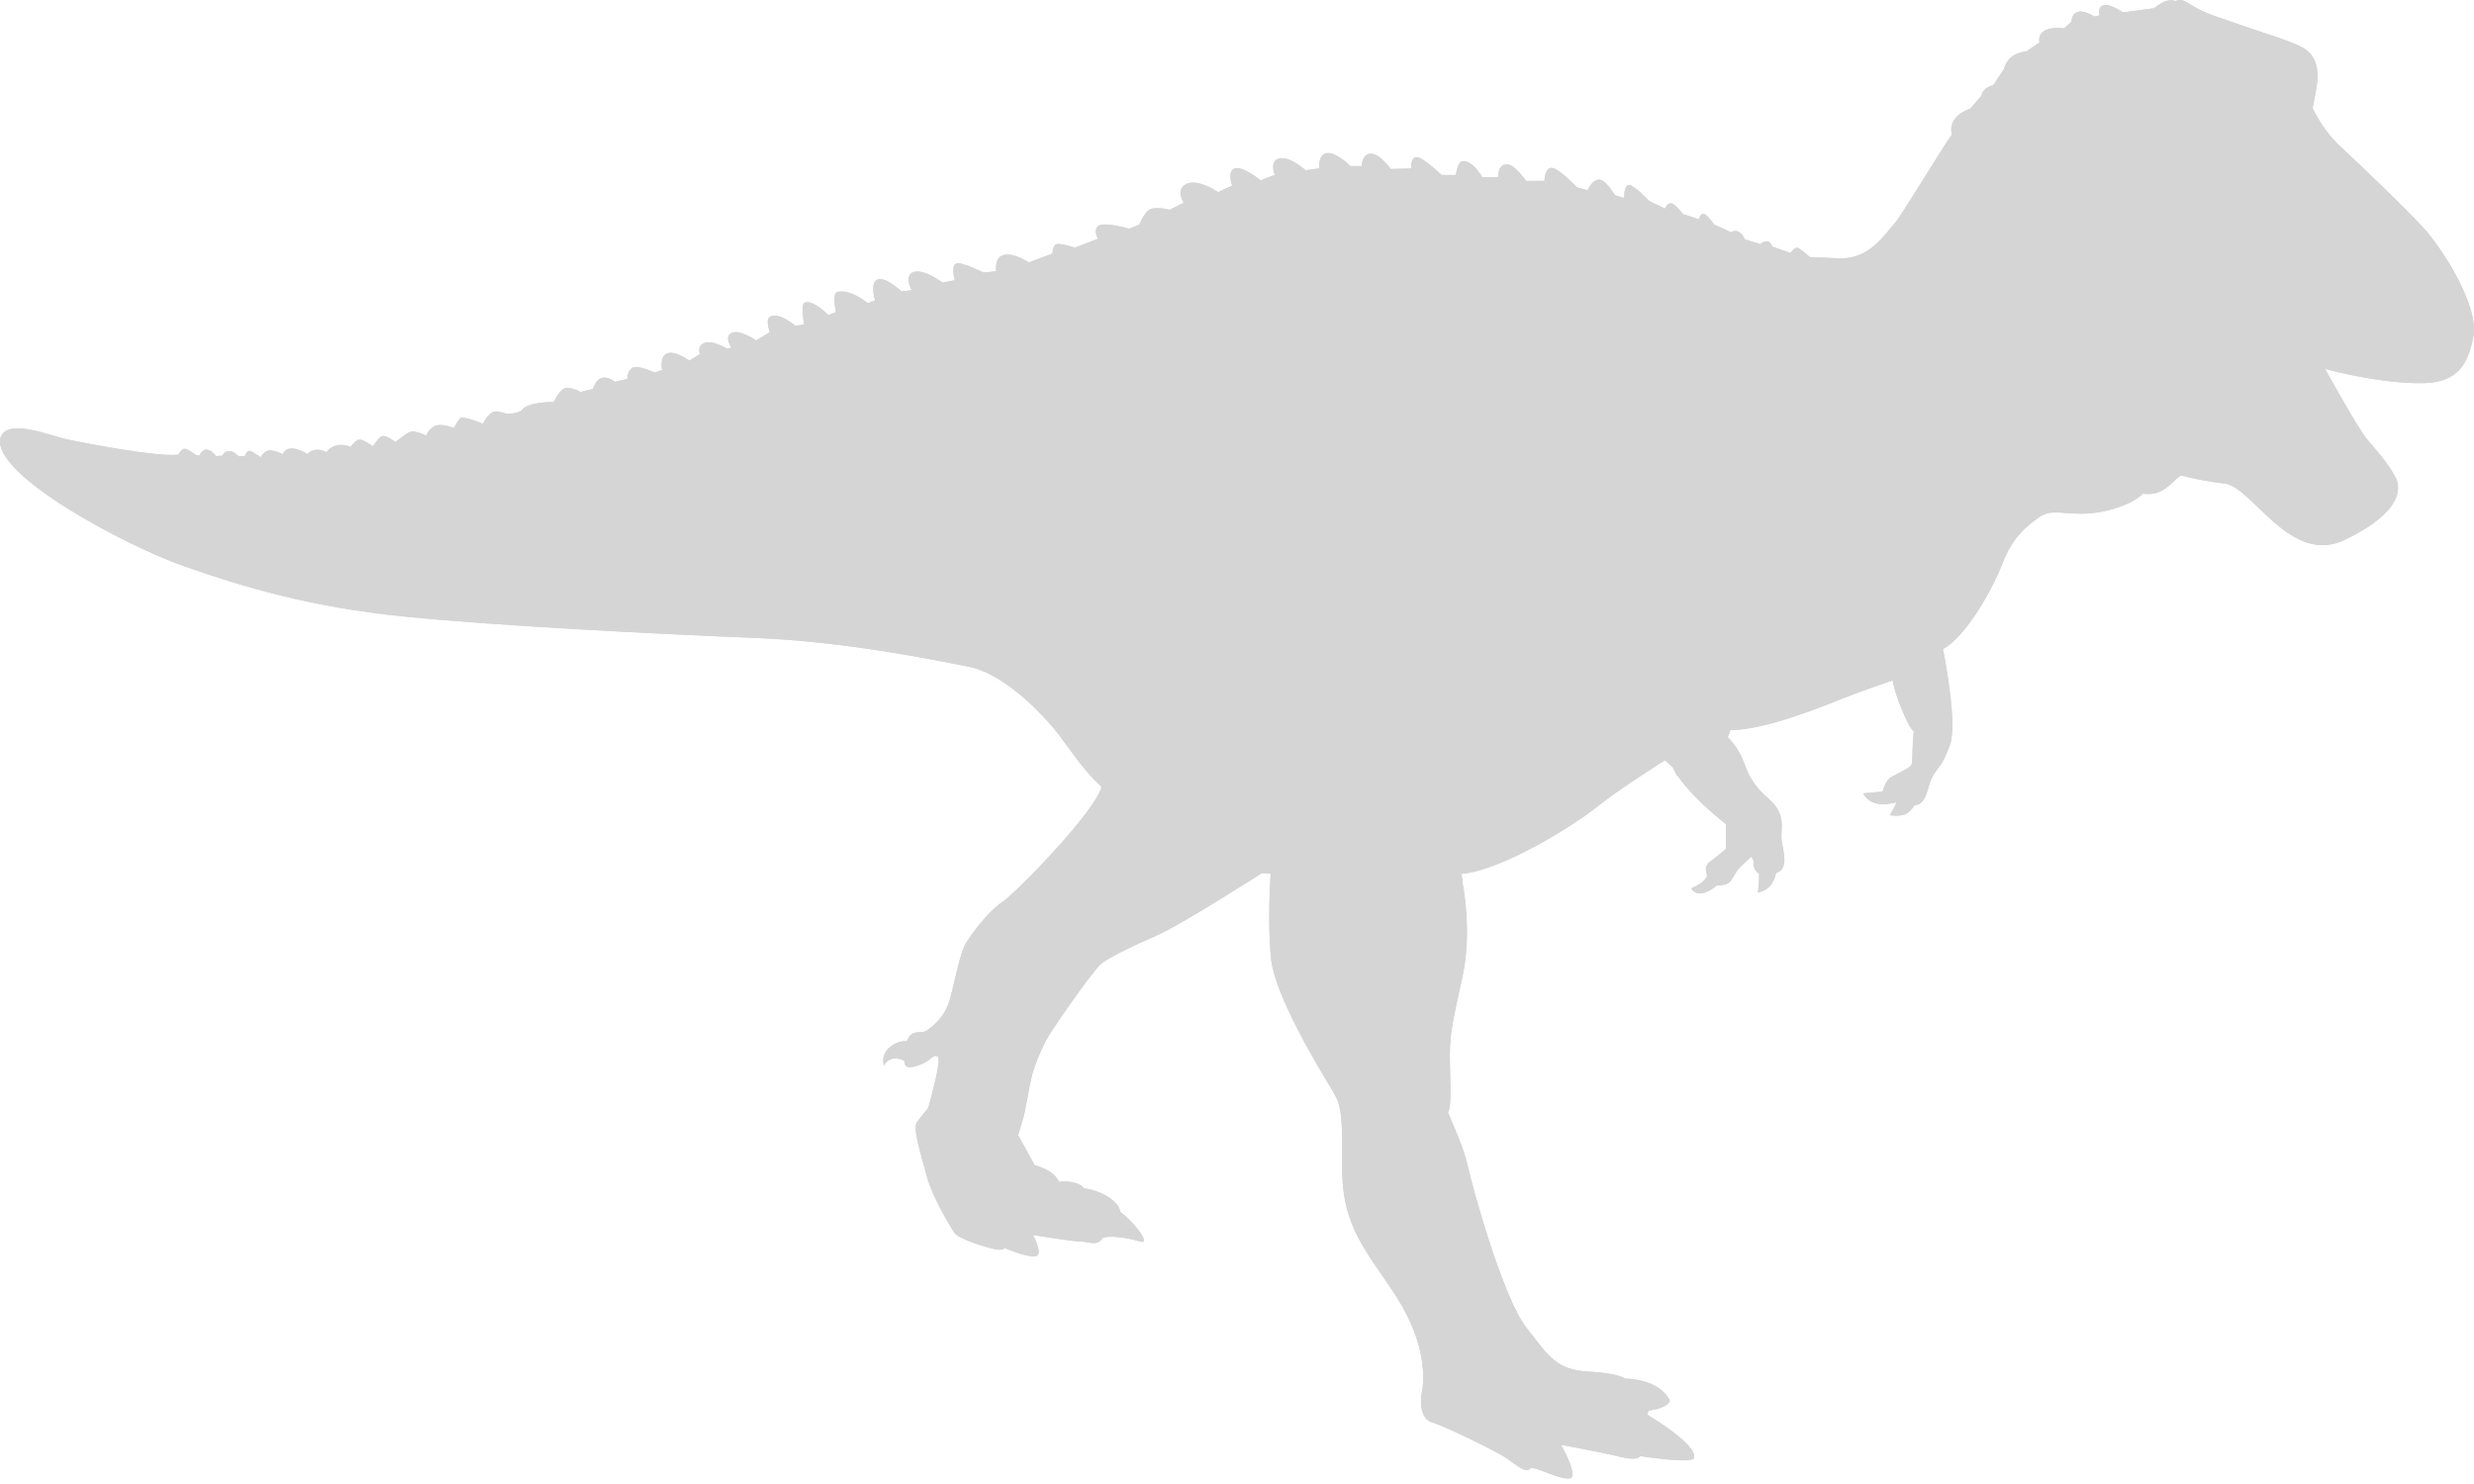
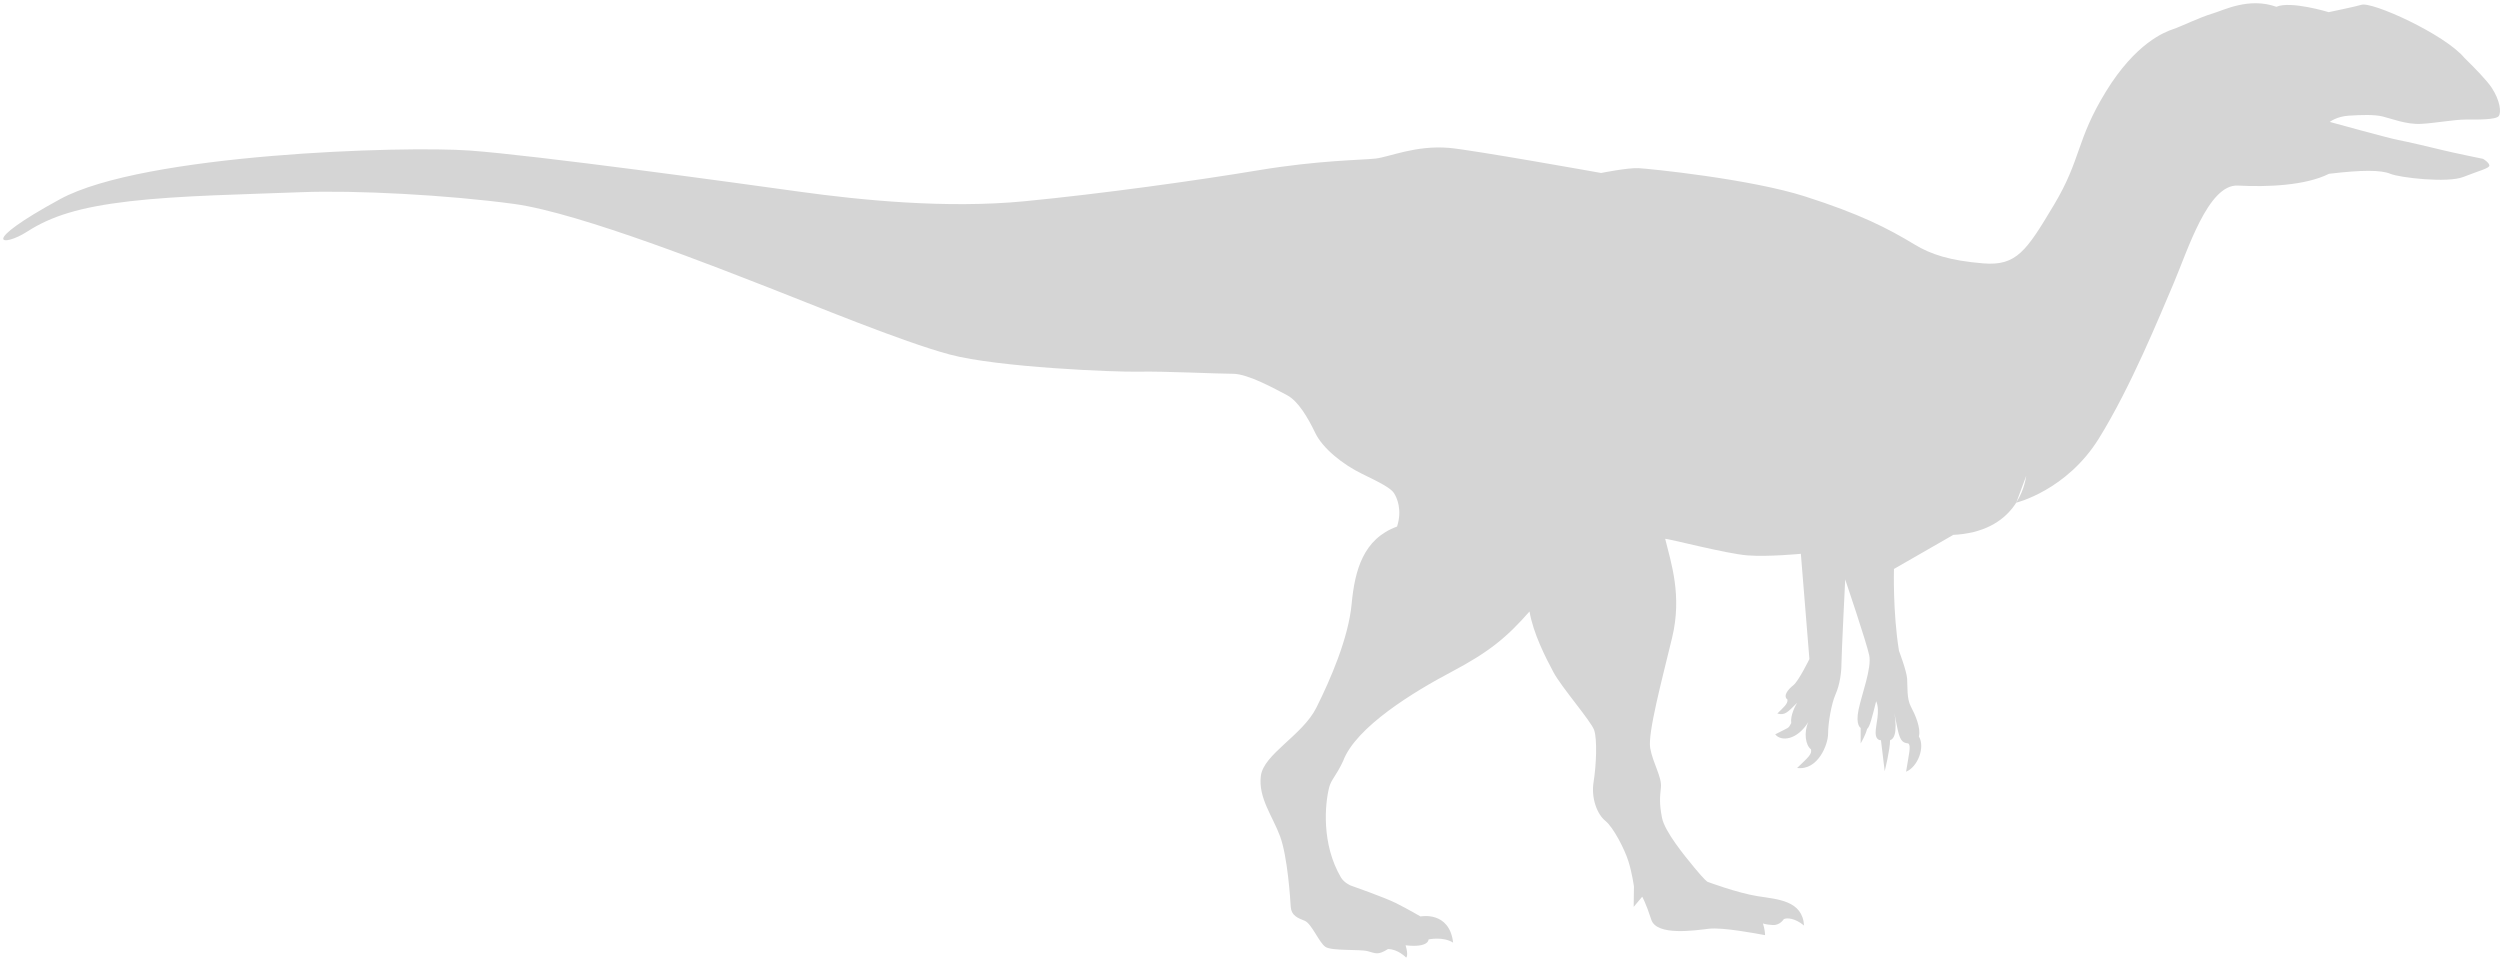
- <svg xmlns="http://www.w3.org/2000/svg" width="250px" height="150px" viewBox="0 0 250 150" version="1.1">
+ <svg xmlns="http://www.w3.org/2000/svg" width="250px" height="96px" viewBox="0 0 250 96" version="1.1">
  <defs />
  <g id="Symbols" stroke="none" stroke-width="1" fill="none" fill-rule="evenodd">
-     <g id="dino-bodyshape/theropod/2" fill="#D5D5D5">
-       <path d="M220.273,0 C220.135,0.005 219.99,0.041 219.828,0.115 C218.931,-0.303 217.678,0.832 217.678,0.832 L214.51,1.25 C214.51,1.25 213.195,0.294 212.54,0.534 C211.88,0.772 212.178,1.549 212.178,1.549 L211.64,1.669 C211.64,1.669 209.491,0.234 209.311,2.207 L208.596,2.862 C208.596,2.862 205.785,2.446 206.084,4.298 L204.768,5.195 C204.768,5.195 202.916,5.255 202.498,6.987 L201.424,8.602 C201.424,8.602 200.347,8.839 200.227,9.676 C199.749,10.214 199.092,10.991 199.092,10.991 C199.092,10.991 196.762,11.648 197.24,13.62 C196.585,14.397 192.209,21.727 191.444,22.585 C190.429,23.72 188.875,26.229 185.888,26.111 L182.899,25.991 C182.899,25.991 181.822,25.034 181.583,25.034 C181.345,25.034 180.926,25.571 180.926,25.571 L179.073,24.916 C179.073,24.916 178.834,23.899 177.879,24.675 L176.325,24.197 C176.325,24.197 175.847,22.942 174.892,23.48 C174.472,23.243 173.218,22.705 173.218,22.705 C173.218,22.705 172.501,21.627 172.141,21.627 C171.783,21.627 171.664,22.167 171.664,22.167 L170.049,21.627 C170.049,21.627 169.274,20.551 168.856,20.551 C168.437,20.551 168.257,21.09 168.257,21.09 L166.642,20.313 C166.642,20.313 165.03,18.581 164.551,18.699 C164.073,18.819 164.134,20.014 164.134,20.014 L163.178,19.716 C163.178,19.716 162.222,18.042 161.506,18.162 C160.787,18.282 160.43,19.238 160.43,19.238 L159.353,18.941 C159.353,18.941 157.5,16.967 156.785,16.967 C156.068,16.967 156.068,18.282 156.068,18.282 L154.214,18.282 C154.214,18.282 152.959,16.429 152.124,16.609 C151.287,16.787 151.407,17.922 151.407,17.922 L149.793,17.922 C149.793,17.922 148.776,16.07 147.701,16.31 C147.283,16.487 147.104,17.684 147.104,17.684 L145.669,17.684 C145.669,17.684 143.815,15.89 143.16,15.89 C142.501,15.89 142.621,17.027 142.621,17.027 L140.531,17.086 C140.531,17.086 139.394,15.473 138.497,15.533 C137.602,15.593 137.602,16.787 137.602,16.787 L136.467,16.787 C136.467,16.787 135.093,15.412 134.135,15.473 C133.179,15.533 133.299,17.027 133.299,17.027 L131.926,17.207 C131.926,17.207 130.369,15.773 129.295,16.012 C128.22,16.25 128.818,17.684 128.818,17.684 L127.383,18.222 C127.383,18.222 125.531,16.727 124.753,17.027 C123.977,17.326 124.516,18.759 124.516,18.759 L123.081,19.416 C123.081,19.416 121.11,18.042 119.913,18.581 C118.718,19.118 119.616,20.493 119.616,20.493 L118.18,21.21 C118.18,21.21 117.104,20.911 116.387,21.09 C115.671,21.27 115.134,22.705 115.134,22.705 L114.117,23.123 C114.117,23.123 111.608,22.405 111.01,22.823 C110.413,23.243 110.95,24.137 110.95,24.137 L108.617,25.034 C108.617,25.034 107.187,24.557 106.765,24.675 C106.349,24.794 106.349,25.631 106.349,25.631 L103.96,26.528 C103.96,26.528 102.584,25.571 101.508,25.752 C100.431,25.931 100.671,27.424 100.671,27.424 L99.355,27.544 C99.355,27.544 97.145,26.409 96.607,26.648 C96.07,26.886 96.488,28.321 96.488,28.321 L95.233,28.56 C95.233,28.56 93.441,27.186 92.366,27.484 C91.29,27.784 92.124,29.337 92.124,29.337 L91.109,29.457 C91.109,29.457 89.438,27.903 88.66,28.26 C87.881,28.62 88.421,30.353 88.421,30.353 L87.703,30.652 C87.703,30.652 85.909,29.156 84.597,29.515 C84.059,29.697 84.476,31.547 84.476,31.547 L83.7,31.845 C83.7,31.845 82.147,30.233 81.31,30.592 C80.893,30.712 81.25,32.802 81.25,32.802 L80.355,32.922 C80.355,32.922 78.858,31.609 77.904,31.967 C77.247,32.147 77.786,33.579 77.786,33.579 L76.41,34.416 C76.41,34.416 74.797,33.281 73.958,33.637 C73.121,33.999 73.9,35.134 73.9,35.134 L73.483,35.253 C73.483,35.253 72.046,34.356 71.211,34.656 C70.374,34.953 70.734,35.79 70.734,35.79 L69.657,36.448 C69.657,36.448 68.164,35.374 67.385,35.731 C66.61,36.091 66.907,37.405 66.907,37.405 L66.132,37.645 C66.132,37.645 64.459,36.866 63.921,37.165 C63.383,37.463 63.383,38.3 63.383,38.3 L62.129,38.6 C62.129,38.6 61.531,38.06 60.874,38.18 C60.215,38.3 59.917,39.315 59.917,39.315 L58.66,39.615 C58.66,39.615 57.466,38.957 56.926,39.315 C56.391,39.675 55.971,40.631 55.971,40.631 C55.971,40.631 53.224,40.572 52.685,41.527 C51.678,41.954 51.175,41.828 50.749,41.703 C50.517,41.636 50.308,41.566 50.056,41.587 C49.341,41.646 48.803,42.843 48.803,42.843 C48.803,42.843 46.771,41.946 46.471,42.306 C46.174,42.663 45.874,43.26 45.874,43.26 C45.874,43.26 44.557,42.721 43.902,43.081 C43.242,43.44 43.066,44.036 43.066,44.036 C43.066,44.036 41.93,43.44 41.391,43.68 C40.854,43.92 39.956,44.693 39.956,44.693 C39.956,44.693 38.881,43.798 38.464,44.156 C38.044,44.516 37.685,45.113 37.685,45.113 C37.685,45.113 36.552,44.278 36.192,44.455 C35.833,44.635 35.417,45.173 35.417,45.173 C35.417,45.173 33.983,44.455 32.966,45.71 C31.769,45.053 31.054,45.888 31.054,45.888 C31.054,45.888 29.095,44.62 28.581,45.913 C28.581,45.913 28.282,45.691 27.502,45.54 C26.72,45.392 26.349,46.211 26.349,46.211 C26.349,46.211 25.976,45.952 25.456,45.652 C24.935,45.355 24.748,46.099 24.748,46.099 L24.118,46.135 C23,44.948 22.441,46.062 22.441,46.062 L21.845,46.099 C20.658,44.685 20.173,46.025 20.173,46.025 C20.173,46.025 19.914,45.986 19.8,45.986 C18.537,45.056 18.462,45.28 18.018,45.952 C15.822,46.211 8.681,44.799 7.008,44.463 C5.07,44.075 0.684,42.157 0.039,44.278 C-0.816,47.977 12.648,55.152 18.625,57.243 C24.599,59.336 31.352,61.368 40.854,62.322 C50.353,63.279 67.088,64.116 76.17,64.474 C85.254,64.833 94.038,66.626 97.922,67.401 C101.808,68.18 105.872,72.781 107.005,74.275 C108.141,75.768 109.336,77.68 111.306,79.534 C110.77,81.923 102.763,90.17 101.268,91.187 C99.774,92.202 98.222,94.356 97.623,95.309 C97.027,96.266 96.547,98.955 96.011,100.927 C95.473,102.899 94.218,103.734 93.678,104.153 C93.144,104.571 92.124,103.914 91.649,105.23 C90.452,105.171 88.898,106.185 89.317,107.74 C89.795,106.723 90.93,106.903 91.41,107.262 C91.349,108.217 92.426,107.859 93.262,107.5 C94.098,107.142 94.276,106.543 94.754,106.783 C95.233,107.022 93.799,111.981 93.799,111.981 C93.799,111.981 93.144,112.758 92.664,113.418 C92.184,114.073 93.144,116.942 93.678,118.974 C94.218,121.006 96.011,123.932 96.428,124.592 C96.848,125.247 99.654,126.084 100.552,126.266 C101.449,126.443 101.508,126.144 101.508,126.144 C101.508,126.144 103.72,127.101 104.617,126.981 C105.512,126.863 104.375,124.832 104.375,124.832 C104.375,124.832 108.381,125.487 109.158,125.487 C109.933,125.487 110.89,126.026 111.428,125.129 C112.085,124.832 114.057,125.129 115.192,125.487 C116.327,125.846 114.834,123.755 113.22,122.5 C113.04,121.423 111.366,120.348 109.516,120.108 C109.396,119.751 108.261,119.273 107.005,119.451 C106.467,118.196 104.557,117.779 104.557,117.779 L102.883,114.732 C102.883,114.732 103.24,113.536 103.421,112.938 C103.6,112.341 103.96,110.011 104.257,108.814 C104.557,107.62 105.153,106.245 105.63,105.29 C106.109,104.333 109.336,99.73 110.173,98.717 C111.01,97.7 110.89,97.7 111.548,97.221 C112.205,96.744 114.295,95.669 116.806,94.591 C119.315,93.517 127.503,88.258 127.503,88.258 L128.398,88.318 C128.398,88.318 128.042,93.457 128.46,97.043 C128.877,100.629 133.063,107.62 134.256,109.592 C135.45,111.564 135.69,111.683 135.63,117.897 C135.572,124.114 138.139,126.443 141.126,131.105 C144.114,135.766 143.937,139.41 143.698,140.606 C143.457,141.801 143.578,143.473 144.712,143.773 C145.849,144.073 151.107,146.642 152.184,147.357 C153.259,148.076 154.214,149.031 154.692,148.374 C155.469,148.374 157.323,149.451 158.517,149.451 C159.714,149.451 157.74,146.044 157.74,146.044 C157.74,146.044 161.744,146.762 163.658,147.24 C165.568,147.717 165.747,147.18 165.747,147.18 C165.747,147.18 171.126,148.016 171.188,147.357 C171.544,145.985 166.463,142.996 166.463,142.996 L166.583,142.578 C166.583,142.578 168.495,142.399 168.736,141.561 C167.6,139.29 164.195,139.352 164.195,139.352 C164.195,139.352 163.716,138.814 160.49,138.634 C157.263,138.454 156.545,137.14 154.214,134.151 C151.884,131.165 148.776,119.99 148.358,118.017 C147.939,116.047 146.864,113.775 146.326,112.46 C146.744,111.624 146.507,109.174 146.507,106.723 C146.507,104.273 146.864,103.018 147.819,98.537 C148.776,94.052 147.8,89.294 147.8,89.294 C147.8,89.294 147.761,88.399 147.643,88.337 C151.822,87.979 159.055,83.418 161.446,81.508 C163.834,79.592 168.257,76.844 168.257,76.844 L169.034,77.56 L169.454,78.399 L169.512,78.399 C171.248,80.908 174.413,83.298 174.413,83.298 L174.413,85.809 C174.413,85.809 173.577,86.524 172.92,87.004 C172.261,87.481 172.32,87.839 172.501,88.498 C172.381,89.034 171.664,89.453 170.884,89.813 C171.783,91.067 173.455,89.513 173.455,89.513 C173.455,89.513 173.817,89.513 174.355,89.395 C174.892,89.274 175.13,88.616 175.489,88.081 C175.847,87.541 176.984,86.584 176.984,86.584 C176.984,86.584 177.222,87.062 177.222,87.122 C177.042,87.899 177.759,88.318 177.759,88.318 C177.759,88.318 177.759,89.395 177.641,90.23 C178.298,90.05 179.113,89.751 179.473,88.258 C180.847,87.779 180.15,85.987 180.028,84.852 C179.91,83.717 180.566,82.343 178.716,80.729 C176.862,79.116 176.622,78.039 176.087,76.727 C175.549,75.41 174.592,74.515 174.592,74.515 L174.892,73.736 L174.892,73.796 C178.298,73.796 184.035,71.466 185.828,70.749 C187.62,70.032 189.83,69.254 191.264,68.777 C191.324,69.674 192.637,73.258 193.417,73.976 C193.236,74.275 193.296,76.904 193.177,77.264 C193.056,77.62 191.801,78.159 191.145,78.517 C190.485,78.877 190.249,80.011 190.249,80.011 C190.249,80.011 189.592,80.069 188.275,80.191 C189.173,81.923 191.624,81.088 191.624,81.088 C191.624,81.088 191.624,81.326 190.965,82.403 C192.399,82.58 192.879,82.281 193.476,81.386 C194.731,81.326 194.731,79.534 195.27,78.517 C195.806,77.5 196.283,77.5 197.06,75.231 C197.838,72.959 196.343,65.611 196.343,65.611 C198.734,64.296 201.424,59.396 202.381,56.886 C203.335,54.375 204.71,53.24 205.965,52.343 C207.221,51.446 208.057,51.926 210.386,51.926 C212.717,51.926 215.526,50.968 216.543,49.896 C218.573,50.193 219.351,48.817 220.365,48.042 C222.817,48.697 224.848,48.877 224.848,48.877 C227.657,49.296 231.481,57.243 236.979,54.554 C244.389,50.968 241.938,48.042 241.938,48.042 C241.461,47.024 240.026,45.35 239.191,44.396 C238.352,43.44 234.947,37.285 234.947,37.285 C237.339,37.943 241.82,38.839 245.045,38.719 C248.273,38.6 249.41,36.926 249.946,33.938 C249.981,33.743 249.998,33.539 250,33.323 L250,33.255 C249.977,30.144 246.753,25.055 244.867,23.002 C242.835,20.791 238.054,16.25 236.38,14.697 C234.71,13.141 233.691,10.931 233.691,10.931 C233.691,10.931 234.05,9.259 234.171,8.182 C234.29,7.107 234.05,5.555 232.736,4.836 C231.422,4.119 229.167,3.475 227.24,2.804 C224.669,1.907 223.236,1.49 222.099,0.892 C221.234,0.436 220.819,0.015 220.328,0 L220.273,0 Z" id="Clip-2" />
-       <path d="M220.273,0 C220.135,0.005 219.99,0.041 219.828,0.115 C218.931,-0.303 217.678,0.832 217.678,0.832 L214.51,1.25 C214.51,1.25 213.195,0.294 212.54,0.534 C211.88,0.772 212.178,1.549 212.178,1.549 L211.64,1.669 C211.64,1.669 209.491,0.234 209.311,2.207 L208.596,2.862 C208.596,2.862 205.785,2.446 206.084,4.298 L204.768,5.195 C204.768,5.195 202.916,5.255 202.498,6.987 L201.424,8.602 C201.424,8.602 200.347,8.839 200.227,9.676 C199.749,10.214 199.092,10.991 199.092,10.991 C199.092,10.991 196.762,11.648 197.24,13.62 C196.585,14.397 192.209,21.727 191.444,22.585 C190.429,23.72 188.875,26.229 185.888,26.111 L182.899,25.991 C182.899,25.991 181.822,25.034 181.583,25.034 C181.345,25.034 180.926,25.571 180.926,25.571 L179.073,24.916 C179.073,24.916 178.834,23.899 177.879,24.675 L176.325,24.197 C176.325,24.197 175.847,22.942 174.892,23.48 C174.472,23.243 173.218,22.705 173.218,22.705 C173.218,22.705 172.501,21.627 172.141,21.627 C171.783,21.627 171.664,22.167 171.664,22.167 L170.049,21.627 C170.049,21.627 169.274,20.551 168.856,20.551 C168.437,20.551 168.257,21.09 168.257,21.09 L166.642,20.313 C166.642,20.313 165.03,18.581 164.551,18.699 C164.073,18.819 164.134,20.014 164.134,20.014 L163.178,19.716 C163.178,19.716 162.222,18.042 161.506,18.162 C160.787,18.282 160.43,19.238 160.43,19.238 L159.353,18.941 C159.353,18.941 157.5,16.967 156.785,16.967 C156.068,16.967 156.068,18.282 156.068,18.282 L154.214,18.282 C154.214,18.282 152.959,16.429 152.124,16.609 C151.287,16.787 151.407,17.922 151.407,17.922 L149.793,17.922 C149.793,17.922 148.776,16.07 147.701,16.31 C147.283,16.487 147.104,17.684 147.104,17.684 L145.669,17.684 C145.669,17.684 143.815,15.89 143.16,15.89 C142.501,15.89 142.621,17.027 142.621,17.027 L140.531,17.086 C140.531,17.086 139.394,15.473 138.497,15.533 C137.602,15.593 137.602,16.787 137.602,16.787 L136.467,16.787 C136.467,16.787 135.093,15.412 134.135,15.473 C133.179,15.533 133.299,17.027 133.299,17.027 L131.926,17.207 C131.926,17.207 130.369,15.773 129.295,16.012 C128.22,16.25 128.818,17.684 128.818,17.684 L127.383,18.222 C127.383,18.222 125.531,16.727 124.753,17.027 C123.977,17.326 124.516,18.759 124.516,18.759 L123.081,19.416 C123.081,19.416 121.11,18.042 119.913,18.581 C118.718,19.118 119.616,20.493 119.616,20.493 L118.18,21.21 C118.18,21.21 117.104,20.911 116.387,21.09 C115.671,21.27 115.134,22.705 115.134,22.705 L114.117,23.123 C114.117,23.123 111.608,22.405 111.01,22.823 C110.413,23.243 110.95,24.137 110.95,24.137 L108.617,25.034 C108.617,25.034 107.187,24.557 106.765,24.675 C106.349,24.794 106.349,25.631 106.349,25.631 L103.96,26.528 C103.96,26.528 102.584,25.571 101.508,25.752 C100.431,25.931 100.671,27.424 100.671,27.424 L99.355,27.544 C99.355,27.544 97.145,26.409 96.607,26.648 C96.07,26.886 96.488,28.321 96.488,28.321 L95.233,28.56 C95.233,28.56 93.441,27.186 92.366,27.484 C91.29,27.784 92.124,29.337 92.124,29.337 L91.109,29.457 C91.109,29.457 89.438,27.903 88.66,28.26 C87.881,28.62 88.421,30.353 88.421,30.353 L87.703,30.652 C87.703,30.652 85.909,29.156 84.597,29.515 C84.059,29.697 84.476,31.547 84.476,31.547 L83.7,31.845 C83.7,31.845 82.147,30.233 81.31,30.592 C80.893,30.712 81.25,32.802 81.25,32.802 L80.355,32.922 C80.355,32.922 78.858,31.609 77.904,31.967 C77.247,32.147 77.786,33.579 77.786,33.579 L76.41,34.416 C76.41,34.416 74.797,33.281 73.958,33.637 C73.121,33.999 73.9,35.134 73.9,35.134 L73.483,35.253 C73.483,35.253 72.046,34.356 71.211,34.656 C70.374,34.953 70.734,35.79 70.734,35.79 L69.657,36.448 C69.657,36.448 68.164,35.374 67.385,35.731 C66.61,36.091 66.907,37.405 66.907,37.405 L66.132,37.645 C66.132,37.645 64.459,36.866 63.921,37.165 C63.383,37.463 63.383,38.3 63.383,38.3 L62.129,38.6 C62.129,38.6 61.531,38.06 60.874,38.18 C60.215,38.3 59.917,39.315 59.917,39.315 L58.66,39.615 C58.66,39.615 57.466,38.957 56.926,39.315 C56.391,39.675 55.971,40.631 55.971,40.631 C55.971,40.631 53.224,40.572 52.685,41.527 C51.678,41.954 51.175,41.828 50.749,41.703 C50.517,41.636 50.308,41.566 50.056,41.587 C49.341,41.646 48.803,42.843 48.803,42.843 C48.803,42.843 46.771,41.946 46.471,42.306 C46.174,42.663 45.874,43.26 45.874,43.26 C45.874,43.26 44.557,42.721 43.902,43.081 C43.242,43.44 43.066,44.036 43.066,44.036 C43.066,44.036 41.93,43.44 41.391,43.68 C40.854,43.92 39.956,44.693 39.956,44.693 C39.956,44.693 38.881,43.798 38.464,44.156 C38.044,44.516 37.685,45.113 37.685,45.113 C37.685,45.113 36.552,44.278 36.192,44.455 C35.833,44.635 35.417,45.173 35.417,45.173 C35.417,45.173 33.983,44.455 32.966,45.71 C31.769,45.053 31.054,45.888 31.054,45.888 C31.054,45.888 29.095,44.62 28.581,45.913 C28.581,45.913 28.282,45.691 27.502,45.54 C26.72,45.392 26.349,46.211 26.349,46.211 C26.349,46.211 25.976,45.952 25.456,45.652 C24.935,45.355 24.748,46.099 24.748,46.099 L24.118,46.135 C23,44.948 22.441,46.062 22.441,46.062 L21.845,46.099 C20.658,44.685 20.173,46.025 20.173,46.025 C20.173,46.025 19.914,45.986 19.8,45.986 C18.537,45.056 18.462,45.28 18.018,45.952 C15.822,46.211 8.681,44.799 7.008,44.463 C5.07,44.075 0.684,42.157 0.039,44.278 C-0.816,47.977 12.648,55.152 18.625,57.243 C24.599,59.336 31.352,61.368 40.854,62.322 C50.353,63.279 67.088,64.116 76.17,64.474 C85.254,64.833 94.038,66.626 97.922,67.401 C101.808,68.18 105.872,72.781 107.005,74.275 C108.141,75.768 109.336,77.68 111.306,79.534 C110.77,81.923 102.763,90.17 101.268,91.187 C99.774,92.202 98.222,94.356 97.623,95.309 C97.027,96.266 96.547,98.955 96.011,100.927 C95.473,102.899 94.218,103.734 93.678,104.153 C93.144,104.571 92.124,103.914 91.649,105.23 C90.452,105.171 88.898,106.185 89.317,107.74 C89.795,106.723 90.93,106.903 91.41,107.262 C91.349,108.217 92.426,107.859 93.262,107.5 C94.098,107.142 94.276,106.543 94.754,106.783 C95.233,107.022 93.799,111.981 93.799,111.981 C93.799,111.981 93.144,112.758 92.664,113.418 C92.184,114.073 93.144,116.942 93.678,118.974 C94.218,121.006 96.011,123.932 96.428,124.592 C96.848,125.247 99.654,126.084 100.552,126.266 C101.449,126.443 101.508,126.144 101.508,126.144 C101.508,126.144 103.72,127.101 104.617,126.981 C105.512,126.863 104.375,124.832 104.375,124.832 C104.375,124.832 108.381,125.487 109.158,125.487 C109.933,125.487 110.89,126.026 111.428,125.129 C112.085,124.832 114.057,125.129 115.192,125.487 C116.327,125.846 114.834,123.755 113.22,122.5 C113.04,121.423 111.366,120.348 109.516,120.108 C109.396,119.751 108.261,119.273 107.005,119.451 C106.467,118.196 104.557,117.779 104.557,117.779 L102.883,114.732 C102.883,114.732 103.24,113.536 103.421,112.938 C103.6,112.341 103.96,110.011 104.257,108.814 C104.557,107.62 105.153,106.245 105.63,105.29 C106.109,104.333 109.336,99.73 110.173,98.717 C111.01,97.7 110.89,97.7 111.548,97.221 C112.205,96.744 114.295,95.669 116.806,94.591 C119.315,93.517 127.503,88.258 127.503,88.258 L128.398,88.318 C128.398,88.318 128.042,93.457 128.46,97.043 C128.877,100.629 133.063,107.62 134.256,109.592 C135.45,111.564 135.69,111.683 135.63,117.897 C135.572,124.114 138.139,126.443 141.126,131.105 C144.114,135.766 143.937,139.41 143.698,140.606 C143.457,141.801 143.578,143.473 144.712,143.773 C145.849,144.073 151.107,146.642 152.184,147.357 C153.259,148.076 154.214,149.031 154.692,148.374 C155.469,148.374 157.323,149.451 158.517,149.451 C159.714,149.451 157.74,146.044 157.74,146.044 C157.74,146.044 161.744,146.762 163.658,147.24 C165.568,147.717 165.747,147.18 165.747,147.18 C165.747,147.18 171.126,148.016 171.188,147.357 C171.544,145.985 166.463,142.996 166.463,142.996 L166.583,142.578 C166.583,142.578 168.495,142.399 168.736,141.561 C167.6,139.29 164.195,139.352 164.195,139.352 C164.195,139.352 163.716,138.814 160.49,138.634 C157.263,138.454 156.545,137.14 154.214,134.151 C151.884,131.165 148.776,119.99 148.358,118.017 C147.939,116.047 146.864,113.775 146.326,112.46 C146.744,111.624 146.507,109.174 146.507,106.723 C146.507,104.273 146.864,103.018 147.819,98.537 C148.776,94.052 147.8,89.294 147.8,89.294 C147.8,89.294 147.761,88.399 147.643,88.337 C151.822,87.979 159.055,83.418 161.446,81.508 C163.834,79.592 168.257,76.844 168.257,76.844 L169.034,77.56 L169.454,78.399 L169.512,78.399 C171.248,80.908 174.413,83.298 174.413,83.298 L174.413,85.809 C174.413,85.809 173.577,86.524 172.92,87.004 C172.261,87.481 172.32,87.839 172.501,88.498 C172.381,89.034 171.664,89.453 170.884,89.813 C171.783,91.067 173.455,89.513 173.455,89.513 C173.455,89.513 173.817,89.513 174.355,89.395 C174.892,89.274 175.13,88.616 175.489,88.081 C175.847,87.541 176.984,86.584 176.984,86.584 C176.984,86.584 177.222,87.062 177.222,87.122 C177.042,87.899 177.759,88.318 177.759,88.318 C177.759,88.318 177.759,89.395 177.641,90.23 C178.298,90.05 179.113,89.751 179.473,88.258 C180.847,87.779 180.15,85.987 180.028,84.852 C179.91,83.717 180.566,82.343 178.716,80.729 C176.862,79.116 176.622,78.039 176.087,76.727 C175.549,75.41 174.592,74.515 174.592,74.515 L174.892,73.736 L174.892,73.796 C178.298,73.796 184.035,71.466 185.828,70.749 C187.62,70.032 189.83,69.254 191.264,68.777 C191.324,69.674 192.637,73.258 193.417,73.976 C193.236,74.275 193.296,76.904 193.177,77.264 C193.056,77.62 191.801,78.159 191.145,78.517 C190.485,78.877 190.249,80.011 190.249,80.011 C190.249,80.011 189.592,80.069 188.275,80.191 C189.173,81.923 191.624,81.088 191.624,81.088 C191.624,81.088 191.624,81.326 190.965,82.403 C192.399,82.58 192.879,82.281 193.476,81.386 C194.731,81.326 194.731,79.534 195.27,78.517 C195.806,77.5 196.283,77.5 197.06,75.231 C197.838,72.959 196.343,65.611 196.343,65.611 C198.734,64.296 201.424,59.396 202.381,56.886 C203.335,54.375 204.71,53.24 205.965,52.343 C207.221,51.446 208.057,51.926 210.386,51.926 C212.717,51.926 215.526,50.968 216.543,49.896 C218.573,50.193 219.351,48.817 220.365,48.042 C222.817,48.697 224.848,48.877 224.848,48.877 C227.657,49.296 231.481,57.243 236.979,54.554 C244.389,50.968 241.938,48.042 241.938,48.042 C241.461,47.024 240.026,45.35 239.191,44.396 C238.352,43.44 234.947,37.285 234.947,37.285 C237.339,37.943 241.82,38.839 245.045,38.719 C248.273,38.6 249.41,36.926 249.946,33.938 C249.981,33.743 249.998,33.539 250,33.323 L250,33.255 C249.977,30.144 246.753,25.055 244.867,23.002 C242.835,20.791 238.054,16.25 236.38,14.697 C234.71,13.141 233.691,10.931 233.691,10.931 C233.691,10.931 234.05,9.259 234.171,8.182 C234.29,7.107 234.05,5.555 232.736,4.836 C231.422,4.119 229.167,3.475 227.24,2.804 C224.669,1.907 223.236,1.49 222.099,0.892 C221.234,0.436 220.819,0.015 220.328,0 L220.273,0 Z" id="Clip-2" />
+     <g id="dino-bodyshape/sml-theropod/2" fill="#D5D5D5">
+       <path d="M48.374,50.266 C48.374,50.266 43.345,49.048 40.122,43.861 C36.902,38.675 34.072,31.681 32.657,28.381 C31.243,25.08 29.2,18.401 26.215,18.558 C23.228,18.714 19.455,18.558 17.098,17.379 C13.798,16.986 11.911,16.986 10.968,17.379 C10.026,17.773 5.231,18.323 3.661,17.693 C2.089,17.064 0.989,16.829 1.068,16.514 C1.146,16.201 1.694,15.886 1.694,15.886 C1.694,15.886 4.761,15.258 5.703,15.021 C6.646,14.786 9.318,14.158 10.185,13.999 C11.048,13.843 17.02,12.193 17.02,12.193 C17.02,12.193 16.352,11.643 15.094,11.564 C13.837,11.484 12.579,11.447 11.755,11.643 C10.93,11.838 9.359,12.468 7.905,12.388 C6.45,12.31 4.564,11.956 3.464,11.956 C2.365,11.956 0.399,11.997 0.124,11.603 C-0.15,11.21 0.005,10.032 0.831,8.773 C1.29,8.073 2.483,6.838 3.55,5.796 C5.52,3.419 12.861,0.104 13.876,0.484 C14.191,0.602 17.126,1.217 17.126,1.217 C17.126,1.217 20.948,0.052 22.363,0.68 C25.113,-0.301 27.62,1.021 28.728,1.347 C30.065,1.742 31.873,2.645 32.697,2.919 C33.522,3.195 36.43,4.295 39.415,9.167 C42.402,14.04 41.852,15.886 44.602,20.484 C47.352,25.08 48.336,26.612 51.674,26.338 C55.015,26.062 56.914,25.44 58.538,24.454 C61.225,22.826 63.984,21.409 69.488,19.646 C74.99,17.885 85.084,16.87 86.151,16.816 C87.22,16.762 89.89,17.298 89.89,17.298 C89.89,17.298 102.923,14.964 105.113,14.786 C108.459,14.515 111.042,15.693 112.431,15.855 C113.822,16.015 118.094,16.015 124.184,17.03 C130.273,18.045 139.832,19.38 147.578,20.128 C155.322,20.875 163.923,20.02 170.066,19.166 C176.206,18.311 196.397,15.533 203.021,15.055 C209.644,14.572 235.656,15.374 243.988,19.912 C252.323,24.454 249.704,24.722 247.301,23.172 C244.897,21.623 242.067,20.715 237.047,20.128 C232.025,19.54 225.294,19.433 219.902,19.22 C214.506,19.007 205.265,19.488 198.587,20.394 C191.912,21.303 177.489,27.072 173.216,28.727 C168.943,30.382 159.81,34.177 155.002,35.458 C150.196,36.739 138.445,37.221 136.093,37.167 C133.744,37.111 128.189,37.379 126.692,37.379 C125.197,37.379 122.419,38.929 121.3,39.517 C120.177,40.104 119.216,41.759 118.468,43.308 C117.719,44.859 115.69,46.46 113.822,47.369 C111.953,48.275 110.936,48.81 110.616,49.291 C110.295,49.771 109.761,51 110.295,52.655 C113.66,53.886 114.515,56.982 114.837,60.399 C115.157,63.819 116.972,67.984 118.362,70.763 C119.749,73.541 123.648,75.41 123.916,77.6 C124.184,79.79 122.739,81.605 121.992,83.635 C121.244,85.664 120.977,89.829 120.926,90.686 C120.872,91.541 120.231,91.807 119.537,92.075 C118.842,92.341 118.094,94.263 117.453,94.691 C116.812,95.117 114.034,94.906 113.232,95.117 C112.433,95.331 112.219,95.545 111.202,94.906 C110.189,94.906 109.387,95.76 109.387,95.76 C109.387,95.76 109.121,95.598 109.441,94.531 C107.091,94.797 107.145,93.943 107.145,93.943 C107.145,93.943 105.702,93.624 104.688,94.263 C105.061,91.06 107.946,91.646 107.946,91.646 C107.946,91.646 109.227,90.9 110.402,90.31 C111.577,89.725 114.943,88.548 114.943,88.548 C114.943,88.548 115.584,88.282 115.904,87.748 C117.881,84.383 117.505,80.376 117.079,78.721 C116.882,77.952 116.384,77.6 115.69,76.103 C114.409,72.686 108.588,69.16 104.848,67.184 C101.109,65.207 99.345,63.765 97.049,61.148 C96.677,63.339 95.446,65.741 94.646,67.236 C93.845,68.733 90.909,72.096 90.586,73.007 C90.266,73.913 90.372,76.531 90.64,78.186 C90.909,79.842 90.267,81.445 89.464,82.086 C88.665,82.728 87.542,84.916 87.17,86.092 C86.793,87.268 86.605,88.651 86.605,88.651 L86.633,90.686 L85.779,89.672 C85.779,89.672 85.404,90.31 84.87,91.969 C84.338,93.624 80.491,93.036 79.102,92.874 C77.715,92.715 74.348,93.356 73.495,93.516 C73.495,92.982 73.707,92.341 73.707,92.341 C73.707,92.341 73.495,92.449 72.747,92.502 C72,92.555 71.623,91.915 71.623,91.915 C71.304,91.755 70.503,91.807 69.594,92.555 C69.755,90.044 72.212,89.938 74.242,89.617 C76.272,89.295 79.262,88.176 79.262,88.176 C79.262,88.176 79.53,88.016 80.545,86.787 C81.559,85.558 83.535,83.154 83.803,81.765 C84.07,80.378 84.017,79.736 83.907,78.721 C83.803,77.706 84.712,76.319 84.978,74.822 C85.244,73.327 83.803,67.984 82.788,63.765 C81.774,59.547 82.894,56.287 83.481,53.886 C83.269,53.832 77.34,55.381 75.257,55.539 C73.173,55.699 69.915,55.381 69.915,55.381 L69.06,65.903 C69.06,65.903 70.128,68.093 70.663,68.521 C71.197,68.947 71.732,69.588 71.252,69.96 C71.197,70.388 71.678,70.763 72.267,71.351 C71.518,71.564 71.252,71.243 70.289,70.283 C70.449,70.549 70.984,71.511 70.877,72.312 C71.197,72.899 71.037,72.686 72.479,73.433 C71.892,74.181 70.289,74.021 69.168,72.204 C69.648,73.273 69.434,74.556 68.9,74.93 C68.796,75.41 69.114,75.676 70.289,76.798 C68.205,77.066 67.191,74.448 67.191,73.379 C67.191,72.312 66.87,70.388 66.444,69.428 C66.016,68.465 65.856,67.236 65.856,66.383 C65.856,65.529 65.481,57.943 65.481,57.943 C65.481,57.943 63.345,64.246 63.079,65.529 C62.813,66.81 63.828,69.428 64.146,70.975 C64.466,72.526 63.934,72.792 63.934,72.792 L63.934,74.342 C63.934,74.342 63.452,73.541 63.292,72.899 C63.026,72.686 62.811,71.83 62.385,70.122 C61.956,71.083 62.439,72.472 62.439,73.273 C62.439,74.075 61.904,74.021 61.904,74.021 L61.53,77.12 C61.53,77.12 60.994,74.982 60.994,74.021 C60.087,73.755 60.568,71.297 60.568,71.297 L60.301,72.632 C60.035,73.967 59.821,74.288 59.18,74.342 C58.86,74.556 59.126,75.462 59.393,77.171 C58.218,76.691 57.469,74.714 58.111,73.647 C57.897,72.792 58.486,71.457 58.914,70.655 C59.34,69.856 59.232,68.679 59.287,67.879 C59.34,67.078 60.102,65.087 60.102,65.087 C60.732,61.179 60.604,56.895 60.604,56.895 L54.683,53.494 L54.809,53.494 C48.383,53.241 47.502,48.454 47.375,47.573" id="dinosaur/bodyshape/sml-theropod-2" transform="translate(125.0002, 47.88) scale(-1, 1) translate(-125.0002, -47.88) " />
    </g>
  </g>
</svg>
